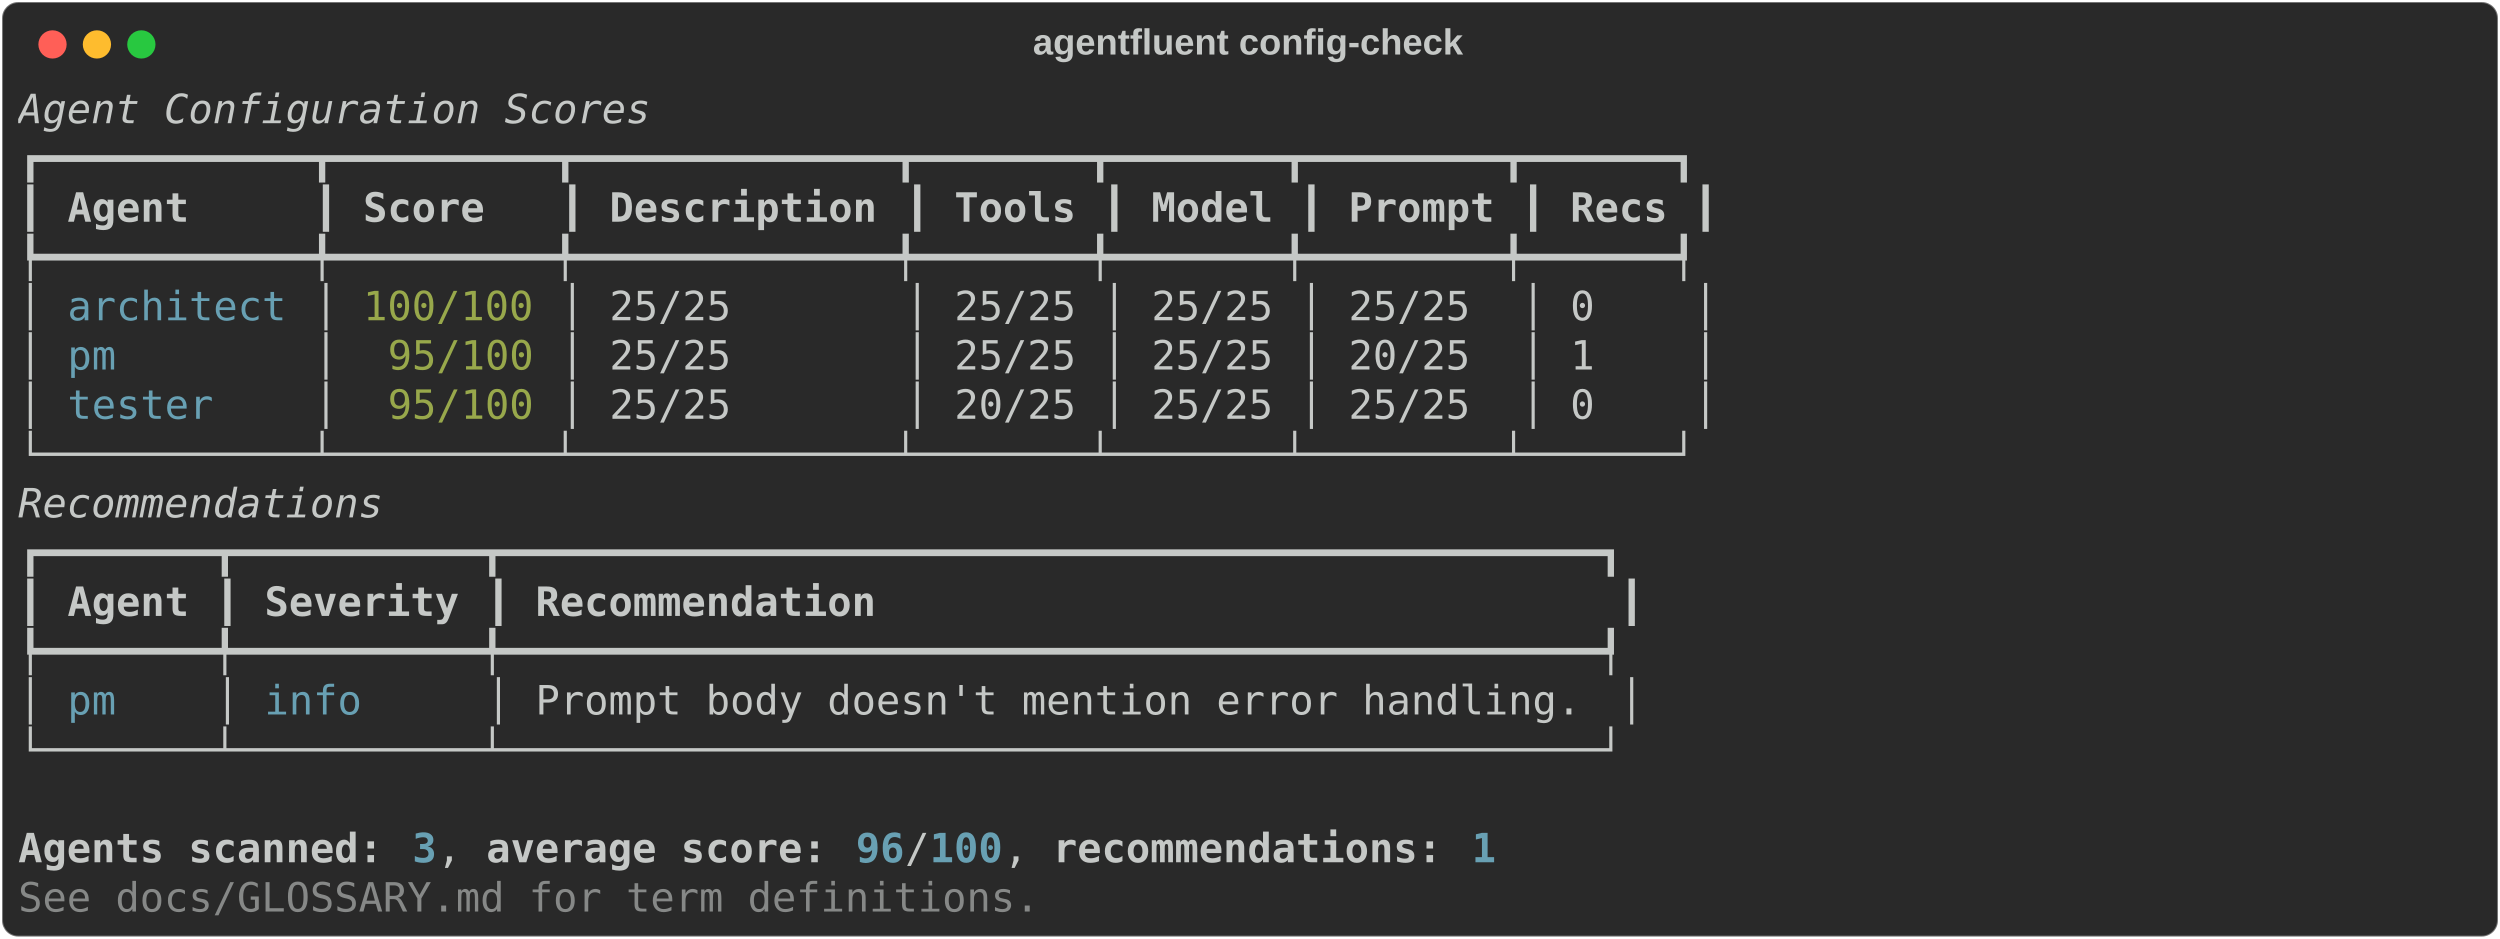
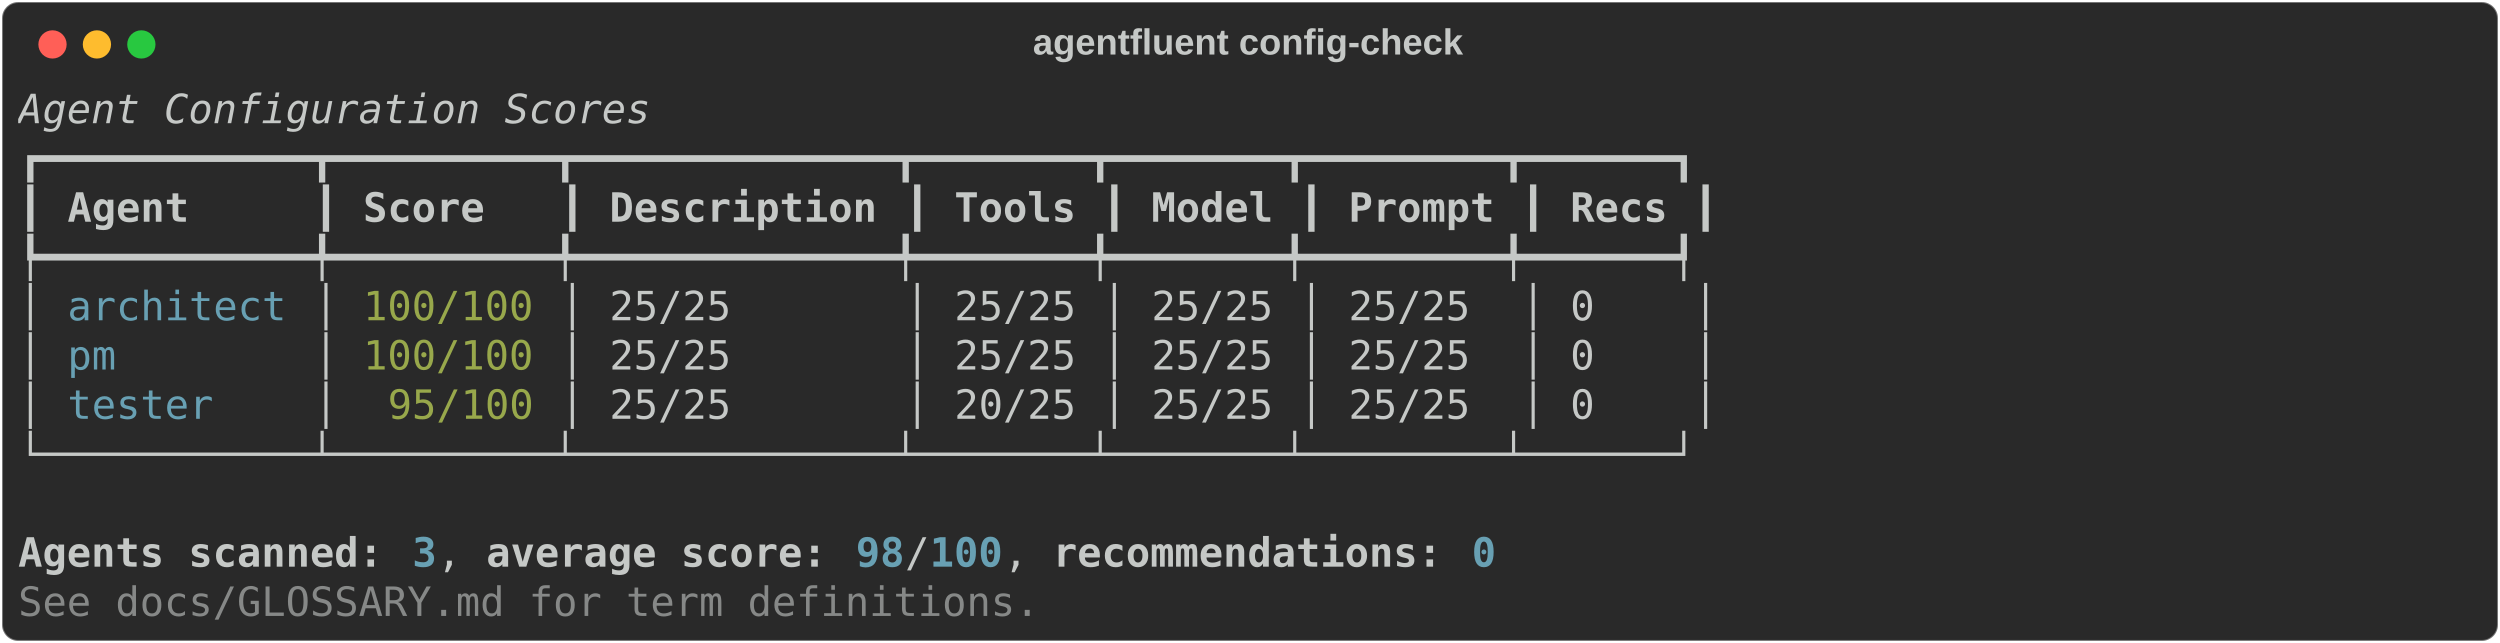
- <svg xmlns="http://www.w3.org/2000/svg" class="rich-terminal" viewBox="0 0 1238 464.8">
+ <svg xmlns="http://www.w3.org/2000/svg" class="rich-terminal" viewBox="0 0 1238 318.4">
  <style>

    @font-face {
        font-family: "Fira Code";
        src: local("FiraCode-Regular"),
                url("https://cdnjs.cloudflare.com/ajax/libs/firacode/6.2.0/woff2/FiraCode-Regular.woff2") format("woff2"),
                url("https://cdnjs.cloudflare.com/ajax/libs/firacode/6.2.0/woff/FiraCode-Regular.woff") format("woff");
        font-style: normal;
        font-weight: 400;
    }
    @font-face {
        font-family: "Fira Code";
        src: local("FiraCode-Bold"),
                url("https://cdnjs.cloudflare.com/ajax/libs/firacode/6.2.0/woff2/FiraCode-Bold.woff2") format("woff2"),
                url("https://cdnjs.cloudflare.com/ajax/libs/firacode/6.2.0/woff/FiraCode-Bold.woff") format("woff");
        font-style: bold;
        font-weight: 700;
    }

-     .terminal-2045515079-matrix {
+     .terminal-2556104488-matrix {
        font-family: Fira Code, monospace;
        font-size: 20px;
        line-height: 24.4px;
        font-variant-east-asian: full-width;
    }

-     .terminal-2045515079-title {
+     .terminal-2556104488-title {
        font-size: 18px;
        font-weight: bold;
        font-family: arial;
    }

-     .terminal-2045515079-r1 { fill: #c5c8c6;font-style: italic; }
- .terminal-2045515079-r2 { fill: #c5c8c6 }
- .terminal-2045515079-r3 { fill: #c5c8c6;font-weight: bold }
- .terminal-2045515079-r4 { fill: #68a0b3 }
- .terminal-2045515079-r5 { fill: #98a84b }
- .terminal-2045515079-r6 { fill: #68a0b3;font-weight: bold }
- .terminal-2045515079-r7 { fill: #868887 }
+     .terminal-2556104488-r1 { fill: #c5c8c6;font-style: italic; }
+ .terminal-2556104488-r2 { fill: #c5c8c6 }
+ .terminal-2556104488-r3 { fill: #c5c8c6;font-weight: bold }
+ .terminal-2556104488-r4 { fill: #68a0b3 }
+ .terminal-2556104488-r5 { fill: #98a84b }
+ .terminal-2556104488-r6 { fill: #68a0b3;font-weight: bold }
+ .terminal-2556104488-r7 { fill: #868887 }
    </style>
  <defs>
-     <clipPath id="terminal-2045515079-clip-terminal">
-       <rect x="0" y="0" width="1219.0" height="413.8" />
+     <clipPath id="terminal-2556104488-clip-terminal">
+       <rect x="0" y="0" width="1219.0" height="267.4" />
    </clipPath>
-     <clipPath id="terminal-2045515079-line-0">
+     <clipPath id="terminal-2556104488-line-0">
      <rect x="0" y="1.5" width="1220" height="24.65" />
    </clipPath>
-     <clipPath id="terminal-2045515079-line-1">
+     <clipPath id="terminal-2556104488-line-1">
      <rect x="0" y="25.9" width="1220" height="24.65" />
    </clipPath>
-     <clipPath id="terminal-2045515079-line-2">
+     <clipPath id="terminal-2556104488-line-2">
      <rect x="0" y="50.3" width="1220" height="24.65" />
    </clipPath>
-     <clipPath id="terminal-2045515079-line-3">
+     <clipPath id="terminal-2556104488-line-3">
      <rect x="0" y="74.7" width="1220" height="24.65" />
    </clipPath>
-     <clipPath id="terminal-2045515079-line-4">
+     <clipPath id="terminal-2556104488-line-4">
      <rect x="0" y="99.1" width="1220" height="24.65" />
    </clipPath>
-     <clipPath id="terminal-2045515079-line-5">
+     <clipPath id="terminal-2556104488-line-5">
      <rect x="0" y="123.5" width="1220" height="24.65" />
    </clipPath>
-     <clipPath id="terminal-2045515079-line-6">
+     <clipPath id="terminal-2556104488-line-6">
      <rect x="0" y="147.9" width="1220" height="24.65" />
    </clipPath>
-     <clipPath id="terminal-2045515079-line-7">
+     <clipPath id="terminal-2556104488-line-7">
      <rect x="0" y="172.3" width="1220" height="24.65" />
    </clipPath>
-     <clipPath id="terminal-2045515079-line-8">
+     <clipPath id="terminal-2556104488-line-8">
      <rect x="0" y="196.7" width="1220" height="24.65" />
    </clipPath>
-     <clipPath id="terminal-2045515079-line-9">
+     <clipPath id="terminal-2556104488-line-9">
      <rect x="0" y="221.1" width="1220" height="24.65" />
    </clipPath>
-     <clipPath id="terminal-2045515079-line-10">
-       <rect x="0" y="245.5" width="1220" height="24.65" />
-     </clipPath>
-     <clipPath id="terminal-2045515079-line-11">
-       <rect x="0" y="269.9" width="1220" height="24.65" />
-     </clipPath>
-     <clipPath id="terminal-2045515079-line-12">
-       <rect x="0" y="294.3" width="1220" height="24.65" />
-     </clipPath>
-     <clipPath id="terminal-2045515079-line-13">
-       <rect x="0" y="318.7" width="1220" height="24.65" />
-     </clipPath>
-     <clipPath id="terminal-2045515079-line-14">
-       <rect x="0" y="343.1" width="1220" height="24.65" />
-     </clipPath>
-     <clipPath id="terminal-2045515079-line-15">
-       <rect x="0" y="367.5" width="1220" height="24.65" />
-     </clipPath>
  </defs>
-   <rect fill="#292929" stroke="rgba(255,255,255,0.35)" stroke-width="1" x="1" y="1" width="1236" height="462.8" rx="8" />
-   <text class="terminal-2045515079-title" fill="#c5c8c6" text-anchor="middle" x="618" y="27">agentfluent config-check</text>
+   <rect fill="#292929" stroke="rgba(255,255,255,0.35)" stroke-width="1" x="1" y="1" width="1236" height="316.4" rx="8" />
+   <text class="terminal-2556104488-title" fill="#c5c8c6" text-anchor="middle" x="618" y="27">agentfluent config-check</text>
  <g transform="translate(26,22)">
    <circle cx="0" cy="0" r="7" fill="#ff5f57" />
    <circle cx="22" cy="0" r="7" fill="#febc2e" />
    <circle cx="44" cy="0" r="7" fill="#28c840" />
  </g>
-   <g transform="translate(9, 41)" clip-path="url(#terminal-2045515079-clip-terminal)">
-     <g class="terminal-2045515079-matrix">
-       <text class="terminal-2045515079-r1" x="0" y="20" textLength="841.8" clip-path="url(#terminal-2045515079-line-0)">                     Agent Configuration Scores                      </text>
-       <text class="terminal-2045515079-r2" x="1220" y="20" textLength="12.2" clip-path="url(#terminal-2045515079-line-0)">
+   <g transform="translate(9, 41)" clip-path="url(#terminal-2556104488-clip-terminal)">
+     <g class="terminal-2556104488-matrix">
+       <text class="terminal-2556104488-r1" x="0" y="20" textLength="841.8" clip-path="url(#terminal-2556104488-line-0)">                     Agent Configuration Scores                      </text>
+       <text class="terminal-2556104488-r2" x="1220" y="20" textLength="12.2" clip-path="url(#terminal-2556104488-line-0)">
</text>
-       <text class="terminal-2045515079-r2" x="0" y="44.4" textLength="841.8" clip-path="url(#terminal-2045515079-line-1)">┏━━━━━━━━━━━┳━━━━━━━━━┳━━━━━━━━━━━━━┳━━━━━━━┳━━━━━━━┳━━━━━━━━┳━━━━━━┓</text>
-       <text class="terminal-2045515079-r2" x="1220" y="44.4" textLength="12.2" clip-path="url(#terminal-2045515079-line-1)">
+       <text class="terminal-2556104488-r2" x="0" y="44.4" textLength="841.8" clip-path="url(#terminal-2556104488-line-1)">┏━━━━━━━━━━━┳━━━━━━━━━┳━━━━━━━━━━━━━┳━━━━━━━┳━━━━━━━┳━━━━━━━━┳━━━━━━┓</text>
+       <text class="terminal-2556104488-r2" x="1220" y="44.4" textLength="12.2" clip-path="url(#terminal-2556104488-line-1)">
</text>
-       <text class="terminal-2045515079-r2" x="0" y="68.8" textLength="12.2" clip-path="url(#terminal-2045515079-line-2)">┃</text>
-       <text class="terminal-2045515079-r3" x="24.4" y="68.8" textLength="109.8" clip-path="url(#terminal-2045515079-line-2)">Agent    </text>
-       <text class="terminal-2045515079-r2" x="146.4" y="68.8" textLength="12.2" clip-path="url(#terminal-2045515079-line-2)">┃</text>
-       <text class="terminal-2045515079-r3" x="170.8" y="68.8" textLength="85.4" clip-path="url(#terminal-2045515079-line-2)">  Score</text>
-       <text class="terminal-2045515079-r2" x="268.4" y="68.8" textLength="12.2" clip-path="url(#terminal-2045515079-line-2)">┃</text>
-       <text class="terminal-2045515079-r3" x="292.8" y="68.8" textLength="134.2" clip-path="url(#terminal-2045515079-line-2)">Description</text>
-       <text class="terminal-2045515079-r2" x="439.2" y="68.8" textLength="12.2" clip-path="url(#terminal-2045515079-line-2)">┃</text>
-       <text class="terminal-2045515079-r3" x="463.6" y="68.8" textLength="61" clip-path="url(#terminal-2045515079-line-2)">Tools</text>
-       <text class="terminal-2045515079-r2" x="536.8" y="68.8" textLength="12.2" clip-path="url(#terminal-2045515079-line-2)">┃</text>
-       <text class="terminal-2045515079-r3" x="561.2" y="68.8" textLength="61" clip-path="url(#terminal-2045515079-line-2)">Model</text>
-       <text class="terminal-2045515079-r2" x="634.4" y="68.8" textLength="12.2" clip-path="url(#terminal-2045515079-line-2)">┃</text>
-       <text class="terminal-2045515079-r3" x="658.8" y="68.8" textLength="73.2" clip-path="url(#terminal-2045515079-line-2)">Prompt</text>
-       <text class="terminal-2045515079-r2" x="744.2" y="68.8" textLength="12.2" clip-path="url(#terminal-2045515079-line-2)">┃</text>
-       <text class="terminal-2045515079-r3" x="768.6" y="68.8" textLength="48.8" clip-path="url(#terminal-2045515079-line-2)">Recs</text>
-       <text class="terminal-2045515079-r2" x="829.6" y="68.8" textLength="12.2" clip-path="url(#terminal-2045515079-line-2)">┃</text>
-       <text class="terminal-2045515079-r2" x="1220" y="68.8" textLength="12.2" clip-path="url(#terminal-2045515079-line-2)">
+       <text class="terminal-2556104488-r2" x="0" y="68.8" textLength="12.2" clip-path="url(#terminal-2556104488-line-2)">┃</text>
+       <text class="terminal-2556104488-r3" x="24.4" y="68.8" textLength="109.8" clip-path="url(#terminal-2556104488-line-2)">Agent    </text>
+       <text class="terminal-2556104488-r2" x="146.4" y="68.8" textLength="12.2" clip-path="url(#terminal-2556104488-line-2)">┃</text>
+       <text class="terminal-2556104488-r3" x="170.8" y="68.8" textLength="85.4" clip-path="url(#terminal-2556104488-line-2)">  Score</text>
+       <text class="terminal-2556104488-r2" x="268.4" y="68.8" textLength="12.2" clip-path="url(#terminal-2556104488-line-2)">┃</text>
+       <text class="terminal-2556104488-r3" x="292.8" y="68.8" textLength="134.2" clip-path="url(#terminal-2556104488-line-2)">Description</text>
+       <text class="terminal-2556104488-r2" x="439.2" y="68.8" textLength="12.2" clip-path="url(#terminal-2556104488-line-2)">┃</text>
+       <text class="terminal-2556104488-r3" x="463.6" y="68.8" textLength="61" clip-path="url(#terminal-2556104488-line-2)">Tools</text>
+       <text class="terminal-2556104488-r2" x="536.8" y="68.8" textLength="12.2" clip-path="url(#terminal-2556104488-line-2)">┃</text>
+       <text class="terminal-2556104488-r3" x="561.2" y="68.8" textLength="61" clip-path="url(#terminal-2556104488-line-2)">Model</text>
+       <text class="terminal-2556104488-r2" x="634.4" y="68.8" textLength="12.2" clip-path="url(#terminal-2556104488-line-2)">┃</text>
+       <text class="terminal-2556104488-r3" x="658.8" y="68.8" textLength="73.2" clip-path="url(#terminal-2556104488-line-2)">Prompt</text>
+       <text class="terminal-2556104488-r2" x="744.2" y="68.8" textLength="12.2" clip-path="url(#terminal-2556104488-line-2)">┃</text>
+       <text class="terminal-2556104488-r3" x="768.6" y="68.8" textLength="48.8" clip-path="url(#terminal-2556104488-line-2)">Recs</text>
+       <text class="terminal-2556104488-r2" x="829.6" y="68.8" textLength="12.2" clip-path="url(#terminal-2556104488-line-2)">┃</text>
+       <text class="terminal-2556104488-r2" x="1220" y="68.8" textLength="12.2" clip-path="url(#terminal-2556104488-line-2)">
</text>
-       <text class="terminal-2045515079-r2" x="0" y="93.2" textLength="841.8" clip-path="url(#terminal-2045515079-line-3)">┡━━━━━━━━━━━╇━━━━━━━━━╇━━━━━━━━━━━━━╇━━━━━━━╇━━━━━━━╇━━━━━━━━╇━━━━━━┩</text>
-       <text class="terminal-2045515079-r2" x="1220" y="93.2" textLength="12.2" clip-path="url(#terminal-2045515079-line-3)">
+       <text class="terminal-2556104488-r2" x="0" y="93.2" textLength="841.8" clip-path="url(#terminal-2556104488-line-3)">┡━━━━━━━━━━━╇━━━━━━━━━╇━━━━━━━━━━━━━╇━━━━━━━╇━━━━━━━╇━━━━━━━━╇━━━━━━┩</text>
+       <text class="terminal-2556104488-r2" x="1220" y="93.2" textLength="12.2" clip-path="url(#terminal-2556104488-line-3)">
</text>
-       <text class="terminal-2045515079-r2" x="0" y="117.6" textLength="12.2" clip-path="url(#terminal-2045515079-line-4)">│</text>
-       <text class="terminal-2045515079-r4" x="24.4" y="117.6" textLength="109.8" clip-path="url(#terminal-2045515079-line-4)">architect</text>
-       <text class="terminal-2045515079-r2" x="146.4" y="117.6" textLength="12.2" clip-path="url(#terminal-2045515079-line-4)">│</text>
-       <text class="terminal-2045515079-r5" x="170.8" y="117.6" textLength="85.4" clip-path="url(#terminal-2045515079-line-4)">100/100</text>
-       <text class="terminal-2045515079-r2" x="268.4" y="117.6" textLength="12.2" clip-path="url(#terminal-2045515079-line-4)">│</text>
-       <text class="terminal-2045515079-r2" x="292.8" y="117.6" textLength="134.2" clip-path="url(#terminal-2045515079-line-4)">      25/25</text>
-       <text class="terminal-2045515079-r2" x="439.2" y="117.6" textLength="12.2" clip-path="url(#terminal-2045515079-line-4)">│</text>
-       <text class="terminal-2045515079-r2" x="463.6" y="117.6" textLength="61" clip-path="url(#terminal-2045515079-line-4)">25/25</text>
-       <text class="terminal-2045515079-r2" x="536.8" y="117.6" textLength="12.2" clip-path="url(#terminal-2045515079-line-4)">│</text>
-       <text class="terminal-2045515079-r2" x="561.2" y="117.6" textLength="61" clip-path="url(#terminal-2045515079-line-4)">25/25</text>
-       <text class="terminal-2045515079-r2" x="634.4" y="117.6" textLength="12.2" clip-path="url(#terminal-2045515079-line-4)">│</text>
-       <text class="terminal-2045515079-r2" x="658.8" y="117.6" textLength="73.2" clip-path="url(#terminal-2045515079-line-4)"> 25/25</text>
-       <text class="terminal-2045515079-r2" x="744.2" y="117.6" textLength="12.2" clip-path="url(#terminal-2045515079-line-4)">│</text>
-       <text class="terminal-2045515079-r2" x="768.6" y="117.6" textLength="48.8" clip-path="url(#terminal-2045515079-line-4)">   0</text>
-       <text class="terminal-2045515079-r2" x="829.6" y="117.6" textLength="12.2" clip-path="url(#terminal-2045515079-line-4)">│</text>
-       <text class="terminal-2045515079-r2" x="1220" y="117.6" textLength="12.2" clip-path="url(#terminal-2045515079-line-4)">
+       <text class="terminal-2556104488-r2" x="0" y="117.6" textLength="12.2" clip-path="url(#terminal-2556104488-line-4)">│</text>
+       <text class="terminal-2556104488-r4" x="24.4" y="117.6" textLength="109.8" clip-path="url(#terminal-2556104488-line-4)">architect</text>
+       <text class="terminal-2556104488-r2" x="146.4" y="117.6" textLength="12.2" clip-path="url(#terminal-2556104488-line-4)">│</text>
+       <text class="terminal-2556104488-r5" x="170.8" y="117.6" textLength="85.4" clip-path="url(#terminal-2556104488-line-4)">100/100</text>
+       <text class="terminal-2556104488-r2" x="268.4" y="117.6" textLength="12.2" clip-path="url(#terminal-2556104488-line-4)">│</text>
+       <text class="terminal-2556104488-r2" x="292.8" y="117.6" textLength="134.2" clip-path="url(#terminal-2556104488-line-4)">      25/25</text>
+       <text class="terminal-2556104488-r2" x="439.2" y="117.6" textLength="12.2" clip-path="url(#terminal-2556104488-line-4)">│</text>
+       <text class="terminal-2556104488-r2" x="463.6" y="117.6" textLength="61" clip-path="url(#terminal-2556104488-line-4)">25/25</text>
+       <text class="terminal-2556104488-r2" x="536.8" y="117.6" textLength="12.2" clip-path="url(#terminal-2556104488-line-4)">│</text>
+       <text class="terminal-2556104488-r2" x="561.2" y="117.6" textLength="61" clip-path="url(#terminal-2556104488-line-4)">25/25</text>
+       <text class="terminal-2556104488-r2" x="634.4" y="117.6" textLength="12.2" clip-path="url(#terminal-2556104488-line-4)">│</text>
+       <text class="terminal-2556104488-r2" x="658.8" y="117.6" textLength="73.2" clip-path="url(#terminal-2556104488-line-4)"> 25/25</text>
+       <text class="terminal-2556104488-r2" x="744.2" y="117.6" textLength="12.2" clip-path="url(#terminal-2556104488-line-4)">│</text>
+       <text class="terminal-2556104488-r2" x="768.6" y="117.6" textLength="48.8" clip-path="url(#terminal-2556104488-line-4)">   0</text>
+       <text class="terminal-2556104488-r2" x="829.6" y="117.6" textLength="12.2" clip-path="url(#terminal-2556104488-line-4)">│</text>
+       <text class="terminal-2556104488-r2" x="1220" y="117.6" textLength="12.2" clip-path="url(#terminal-2556104488-line-4)">
</text>
-       <text class="terminal-2045515079-r2" x="0" y="142" textLength="12.2" clip-path="url(#terminal-2045515079-line-5)">│</text>
-       <text class="terminal-2045515079-r4" x="24.4" y="142" textLength="109.8" clip-path="url(#terminal-2045515079-line-5)">pm       </text>
-       <text class="terminal-2045515079-r2" x="146.4" y="142" textLength="12.2" clip-path="url(#terminal-2045515079-line-5)">│</text>
-       <text class="terminal-2045515079-r5" x="183" y="142" textLength="73.2" clip-path="url(#terminal-2045515079-line-5)">95/100</text>
-       <text class="terminal-2045515079-r2" x="268.4" y="142" textLength="12.2" clip-path="url(#terminal-2045515079-line-5)">│</text>
-       <text class="terminal-2045515079-r2" x="292.8" y="142" textLength="134.2" clip-path="url(#terminal-2045515079-line-5)">      25/25</text>
-       <text class="terminal-2045515079-r2" x="439.2" y="142" textLength="12.2" clip-path="url(#terminal-2045515079-line-5)">│</text>
-       <text class="terminal-2045515079-r2" x="463.6" y="142" textLength="61" clip-path="url(#terminal-2045515079-line-5)">25/25</text>
-       <text class="terminal-2045515079-r2" x="536.8" y="142" textLength="12.2" clip-path="url(#terminal-2045515079-line-5)">│</text>
-       <text class="terminal-2045515079-r2" x="561.2" y="142" textLength="61" clip-path="url(#terminal-2045515079-line-5)">25/25</text>
-       <text class="terminal-2045515079-r2" x="634.4" y="142" textLength="12.2" clip-path="url(#terminal-2045515079-line-5)">│</text>
-       <text class="terminal-2045515079-r2" x="658.8" y="142" textLength="73.2" clip-path="url(#terminal-2045515079-line-5)"> 20/25</text>
-       <text class="terminal-2045515079-r2" x="744.2" y="142" textLength="12.2" clip-path="url(#terminal-2045515079-line-5)">│</text>
-       <text class="terminal-2045515079-r2" x="768.6" y="142" textLength="48.8" clip-path="url(#terminal-2045515079-line-5)">   1</text>
-       <text class="terminal-2045515079-r2" x="829.6" y="142" textLength="12.2" clip-path="url(#terminal-2045515079-line-5)">│</text>
-       <text class="terminal-2045515079-r2" x="1220" y="142" textLength="12.2" clip-path="url(#terminal-2045515079-line-5)">
+       <text class="terminal-2556104488-r2" x="0" y="142" textLength="12.2" clip-path="url(#terminal-2556104488-line-5)">│</text>
+       <text class="terminal-2556104488-r4" x="24.4" y="142" textLength="109.8" clip-path="url(#terminal-2556104488-line-5)">pm       </text>
+       <text class="terminal-2556104488-r2" x="146.4" y="142" textLength="12.2" clip-path="url(#terminal-2556104488-line-5)">│</text>
+       <text class="terminal-2556104488-r5" x="170.8" y="142" textLength="85.4" clip-path="url(#terminal-2556104488-line-5)">100/100</text>
+       <text class="terminal-2556104488-r2" x="268.4" y="142" textLength="12.2" clip-path="url(#terminal-2556104488-line-5)">│</text>
+       <text class="terminal-2556104488-r2" x="292.8" y="142" textLength="134.2" clip-path="url(#terminal-2556104488-line-5)">      25/25</text>
+       <text class="terminal-2556104488-r2" x="439.2" y="142" textLength="12.2" clip-path="url(#terminal-2556104488-line-5)">│</text>
+       <text class="terminal-2556104488-r2" x="463.6" y="142" textLength="61" clip-path="url(#terminal-2556104488-line-5)">25/25</text>
+       <text class="terminal-2556104488-r2" x="536.8" y="142" textLength="12.2" clip-path="url(#terminal-2556104488-line-5)">│</text>
+       <text class="terminal-2556104488-r2" x="561.2" y="142" textLength="61" clip-path="url(#terminal-2556104488-line-5)">25/25</text>
+       <text class="terminal-2556104488-r2" x="634.4" y="142" textLength="12.2" clip-path="url(#terminal-2556104488-line-5)">│</text>
+       <text class="terminal-2556104488-r2" x="658.8" y="142" textLength="73.2" clip-path="url(#terminal-2556104488-line-5)"> 25/25</text>
+       <text class="terminal-2556104488-r2" x="744.2" y="142" textLength="12.2" clip-path="url(#terminal-2556104488-line-5)">│</text>
+       <text class="terminal-2556104488-r2" x="768.6" y="142" textLength="48.8" clip-path="url(#terminal-2556104488-line-5)">   0</text>
+       <text class="terminal-2556104488-r2" x="829.6" y="142" textLength="12.2" clip-path="url(#terminal-2556104488-line-5)">│</text>
+       <text class="terminal-2556104488-r2" x="1220" y="142" textLength="12.2" clip-path="url(#terminal-2556104488-line-5)">
</text>
-       <text class="terminal-2045515079-r2" x="0" y="166.4" textLength="12.2" clip-path="url(#terminal-2045515079-line-6)">│</text>
-       <text class="terminal-2045515079-r4" x="24.4" y="166.4" textLength="109.8" clip-path="url(#terminal-2045515079-line-6)">tester   </text>
-       <text class="terminal-2045515079-r2" x="146.4" y="166.4" textLength="12.2" clip-path="url(#terminal-2045515079-line-6)">│</text>
-       <text class="terminal-2045515079-r5" x="183" y="166.4" textLength="73.2" clip-path="url(#terminal-2045515079-line-6)">95/100</text>
-       <text class="terminal-2045515079-r2" x="268.4" y="166.4" textLength="12.2" clip-path="url(#terminal-2045515079-line-6)">│</text>
-       <text class="terminal-2045515079-r2" x="292.8" y="166.4" textLength="134.2" clip-path="url(#terminal-2045515079-line-6)">      25/25</text>
-       <text class="terminal-2045515079-r2" x="439.2" y="166.4" textLength="12.2" clip-path="url(#terminal-2045515079-line-6)">│</text>
-       <text class="terminal-2045515079-r2" x="463.6" y="166.4" textLength="61" clip-path="url(#terminal-2045515079-line-6)">20/25</text>
-       <text class="terminal-2045515079-r2" x="536.8" y="166.4" textLength="12.2" clip-path="url(#terminal-2045515079-line-6)">│</text>
-       <text class="terminal-2045515079-r2" x="561.2" y="166.4" textLength="61" clip-path="url(#terminal-2045515079-line-6)">25/25</text>
-       <text class="terminal-2045515079-r2" x="634.4" y="166.4" textLength="12.2" clip-path="url(#terminal-2045515079-line-6)">│</text>
-       <text class="terminal-2045515079-r2" x="658.8" y="166.4" textLength="73.2" clip-path="url(#terminal-2045515079-line-6)"> 25/25</text>
-       <text class="terminal-2045515079-r2" x="744.2" y="166.4" textLength="12.2" clip-path="url(#terminal-2045515079-line-6)">│</text>
-       <text class="terminal-2045515079-r2" x="768.6" y="166.4" textLength="48.8" clip-path="url(#terminal-2045515079-line-6)">   0</text>
-       <text class="terminal-2045515079-r2" x="829.6" y="166.4" textLength="12.2" clip-path="url(#terminal-2045515079-line-6)">│</text>
-       <text class="terminal-2045515079-r2" x="1220" y="166.4" textLength="12.2" clip-path="url(#terminal-2045515079-line-6)">
+       <text class="terminal-2556104488-r2" x="0" y="166.4" textLength="12.2" clip-path="url(#terminal-2556104488-line-6)">│</text>
+       <text class="terminal-2556104488-r4" x="24.4" y="166.4" textLength="109.8" clip-path="url(#terminal-2556104488-line-6)">tester   </text>
+       <text class="terminal-2556104488-r2" x="146.4" y="166.4" textLength="12.2" clip-path="url(#terminal-2556104488-line-6)">│</text>
+       <text class="terminal-2556104488-r5" x="183" y="166.4" textLength="73.2" clip-path="url(#terminal-2556104488-line-6)">95/100</text>
+       <text class="terminal-2556104488-r2" x="268.4" y="166.4" textLength="12.2" clip-path="url(#terminal-2556104488-line-6)">│</text>
+       <text class="terminal-2556104488-r2" x="292.8" y="166.4" textLength="134.2" clip-path="url(#terminal-2556104488-line-6)">      25/25</text>
+       <text class="terminal-2556104488-r2" x="439.2" y="166.4" textLength="12.2" clip-path="url(#terminal-2556104488-line-6)">│</text>
+       <text class="terminal-2556104488-r2" x="463.6" y="166.4" textLength="61" clip-path="url(#terminal-2556104488-line-6)">20/25</text>
+       <text class="terminal-2556104488-r2" x="536.8" y="166.4" textLength="12.2" clip-path="url(#terminal-2556104488-line-6)">│</text>
+       <text class="terminal-2556104488-r2" x="561.2" y="166.4" textLength="61" clip-path="url(#terminal-2556104488-line-6)">25/25</text>
+       <text class="terminal-2556104488-r2" x="634.4" y="166.4" textLength="12.2" clip-path="url(#terminal-2556104488-line-6)">│</text>
+       <text class="terminal-2556104488-r2" x="658.8" y="166.4" textLength="73.2" clip-path="url(#terminal-2556104488-line-6)"> 25/25</text>
+       <text class="terminal-2556104488-r2" x="744.2" y="166.4" textLength="12.2" clip-path="url(#terminal-2556104488-line-6)">│</text>
+       <text class="terminal-2556104488-r2" x="768.6" y="166.4" textLength="48.8" clip-path="url(#terminal-2556104488-line-6)">   0</text>
+       <text class="terminal-2556104488-r2" x="829.6" y="166.4" textLength="12.2" clip-path="url(#terminal-2556104488-line-6)">│</text>
+       <text class="terminal-2556104488-r2" x="1220" y="166.4" textLength="12.2" clip-path="url(#terminal-2556104488-line-6)">
</text>
-       <text class="terminal-2045515079-r2" x="0" y="190.8" textLength="841.8" clip-path="url(#terminal-2045515079-line-7)">└───────────┴─────────┴─────────────┴───────┴───────┴────────┴──────┘</text>
-       <text class="terminal-2045515079-r2" x="1220" y="190.8" textLength="12.2" clip-path="url(#terminal-2045515079-line-7)">
+       <text class="terminal-2556104488-r2" x="0" y="190.8" textLength="841.8" clip-path="url(#terminal-2556104488-line-7)">└───────────┴─────────┴─────────────┴───────┴───────┴────────┴──────┘</text>
+       <text class="terminal-2556104488-r2" x="1220" y="190.8" textLength="12.2" clip-path="url(#terminal-2556104488-line-7)">
</text>
-       <text class="terminal-2045515079-r1" x="0" y="215.2" textLength="805.2" clip-path="url(#terminal-2045515079-line-8)">                         Recommendations                          </text>
-       <text class="terminal-2045515079-r2" x="1220" y="215.2" textLength="12.2" clip-path="url(#terminal-2045515079-line-8)">
+       <text class="terminal-2556104488-r2" x="1220" y="215.2" textLength="12.2" clip-path="url(#terminal-2556104488-line-8)">
</text>
-       <text class="terminal-2045515079-r2" x="0" y="239.6" textLength="805.2" clip-path="url(#terminal-2045515079-line-9)">┏━━━━━━━┳━━━━━━━━━━┳━━━━━━━━━━━━━━━━━━━━━━━━━━━━━━━━━━━━━━━━━━━━━┓</text>
-       <text class="terminal-2045515079-r2" x="1220" y="239.6" textLength="12.2" clip-path="url(#terminal-2045515079-line-9)">
+       <text class="terminal-2556104488-r3" x="0" y="239.6" textLength="183" clip-path="url(#terminal-2556104488-line-9)">Agents scanned:</text>
+       <text class="terminal-2556104488-r6" x="195.2" y="239.6" textLength="12.2" clip-path="url(#terminal-2556104488-line-9)">3</text>
+       <text class="terminal-2556104488-r2" x="207.4" y="239.6" textLength="24.4" clip-path="url(#terminal-2556104488-line-9)">, </text>
+       <text class="terminal-2556104488-r3" x="231.8" y="239.6" textLength="170.8" clip-path="url(#terminal-2556104488-line-9)">average score:</text>
+       <text class="terminal-2556104488-r6" x="414.8" y="239.6" textLength="24.4" clip-path="url(#terminal-2556104488-line-9)">98</text>
+       <text class="terminal-2556104488-r2" x="439.2" y="239.6" textLength="12.2" clip-path="url(#terminal-2556104488-line-9)">/</text>
+       <text class="terminal-2556104488-r6" x="451.4" y="239.6" textLength="36.6" clip-path="url(#terminal-2556104488-line-9)">100</text>
+       <text class="terminal-2556104488-r2" x="488" y="239.6" textLength="24.4" clip-path="url(#terminal-2556104488-line-9)">, </text>
+       <text class="terminal-2556104488-r3" x="512.4" y="239.6" textLength="195.2" clip-path="url(#terminal-2556104488-line-9)">recommendations:</text>
+       <text class="terminal-2556104488-r6" x="719.8" y="239.6" textLength="12.2" clip-path="url(#terminal-2556104488-line-9)">0</text>
+       <text class="terminal-2556104488-r2" x="1220" y="239.6" textLength="12.2" clip-path="url(#terminal-2556104488-line-9)">
</text>
-       <text class="terminal-2045515079-r2" x="0" y="264" textLength="12.2" clip-path="url(#terminal-2045515079-line-10)">┃</text>
-       <text class="terminal-2045515079-r3" x="24.4" y="264" textLength="61" clip-path="url(#terminal-2045515079-line-10)">Agent</text>
-       <text class="terminal-2045515079-r2" x="97.6" y="264" textLength="12.2" clip-path="url(#terminal-2045515079-line-10)">┃</text>
-       <text class="terminal-2045515079-r3" x="122" y="264" textLength="97.6" clip-path="url(#terminal-2045515079-line-10)">Severity</text>
-       <text class="terminal-2045515079-r2" x="231.8" y="264" textLength="12.2" clip-path="url(#terminal-2045515079-line-10)">┃</text>
-       <text class="terminal-2045515079-r3" x="256.2" y="264" textLength="524.6" clip-path="url(#terminal-2045515079-line-10)">Recommendation                             </text>
-       <text class="terminal-2045515079-r2" x="793" y="264" textLength="12.2" clip-path="url(#terminal-2045515079-line-10)">┃</text>
-       <text class="terminal-2045515079-r2" x="1220" y="264" textLength="12.2" clip-path="url(#terminal-2045515079-line-10)">
- </text>
-       <text class="terminal-2045515079-r2" x="0" y="288.4" textLength="805.2" clip-path="url(#terminal-2045515079-line-11)">┡━━━━━━━╇━━━━━━━━━━╇━━━━━━━━━━━━━━━━━━━━━━━━━━━━━━━━━━━━━━━━━━━━━┩</text>
-       <text class="terminal-2045515079-r2" x="1220" y="288.4" textLength="12.2" clip-path="url(#terminal-2045515079-line-11)">
- </text>
-       <text class="terminal-2045515079-r2" x="0" y="312.8" textLength="12.2" clip-path="url(#terminal-2045515079-line-12)">│</text>
-       <text class="terminal-2045515079-r4" x="24.4" y="312.8" textLength="61" clip-path="url(#terminal-2045515079-line-12)">pm   </text>
-       <text class="terminal-2045515079-r2" x="97.6" y="312.8" textLength="12.2" clip-path="url(#terminal-2045515079-line-12)">│</text>
-       <text class="terminal-2045515079-r4" x="122" y="312.8" textLength="48.8" clip-path="url(#terminal-2045515079-line-12)">info</text>
-       <text class="terminal-2045515079-r2" x="231.8" y="312.8" textLength="12.2" clip-path="url(#terminal-2045515079-line-12)">│</text>
-       <text class="terminal-2045515079-r2" x="256.2" y="312.8" textLength="524.6" clip-path="url(#terminal-2045515079-line-12)">Prompt body doesn't mention error handling.</text>
-       <text class="terminal-2045515079-r2" x="793" y="312.8" textLength="12.2" clip-path="url(#terminal-2045515079-line-12)">│</text>
-       <text class="terminal-2045515079-r2" x="1220" y="312.8" textLength="12.2" clip-path="url(#terminal-2045515079-line-12)">
- </text>
-       <text class="terminal-2045515079-r2" x="0" y="337.2" textLength="805.2" clip-path="url(#terminal-2045515079-line-13)">└───────┴──────────┴─────────────────────────────────────────────┘</text>
-       <text class="terminal-2045515079-r2" x="1220" y="337.2" textLength="12.2" clip-path="url(#terminal-2045515079-line-13)">
- </text>
-       <text class="terminal-2045515079-r2" x="1220" y="361.6" textLength="12.2" clip-path="url(#terminal-2045515079-line-14)">
- </text>
-       <text class="terminal-2045515079-r3" x="0" y="386" textLength="183" clip-path="url(#terminal-2045515079-line-15)">Agents scanned:</text>
-       <text class="terminal-2045515079-r6" x="195.2" y="386" textLength="12.2" clip-path="url(#terminal-2045515079-line-15)">3</text>
-       <text class="terminal-2045515079-r2" x="207.4" y="386" textLength="24.4" clip-path="url(#terminal-2045515079-line-15)">, </text>
-       <text class="terminal-2045515079-r3" x="231.8" y="386" textLength="170.8" clip-path="url(#terminal-2045515079-line-15)">average score:</text>
-       <text class="terminal-2045515079-r6" x="414.8" y="386" textLength="24.4" clip-path="url(#terminal-2045515079-line-15)">96</text>
-       <text class="terminal-2045515079-r2" x="439.2" y="386" textLength="12.2" clip-path="url(#terminal-2045515079-line-15)">/</text>
-       <text class="terminal-2045515079-r6" x="451.4" y="386" textLength="36.6" clip-path="url(#terminal-2045515079-line-15)">100</text>
-       <text class="terminal-2045515079-r2" x="488" y="386" textLength="24.4" clip-path="url(#terminal-2045515079-line-15)">, </text>
-       <text class="terminal-2045515079-r3" x="512.4" y="386" textLength="195.2" clip-path="url(#terminal-2045515079-line-15)">recommendations:</text>
-       <text class="terminal-2045515079-r6" x="719.8" y="386" textLength="12.2" clip-path="url(#terminal-2045515079-line-15)">1</text>
-       <text class="terminal-2045515079-r2" x="1220" y="386" textLength="12.2" clip-path="url(#terminal-2045515079-line-15)">
- </text>
-       <text class="terminal-2045515079-r7" x="0" y="410.4" textLength="512.4" clip-path="url(#terminal-2045515079-line-16)">See docs/GLOSSARY.md for term definitions.</text>
-       <text class="terminal-2045515079-r2" x="1220" y="410.4" textLength="12.2" clip-path="url(#terminal-2045515079-line-16)">
+       <text class="terminal-2556104488-r7" x="0" y="264" textLength="512.4" clip-path="url(#terminal-2556104488-line-10)">See docs/GLOSSARY.md for term definitions.</text>
+       <text class="terminal-2556104488-r2" x="1220" y="264" textLength="12.2" clip-path="url(#terminal-2556104488-line-10)">
</text>
    </g>
  </g>
</svg>
